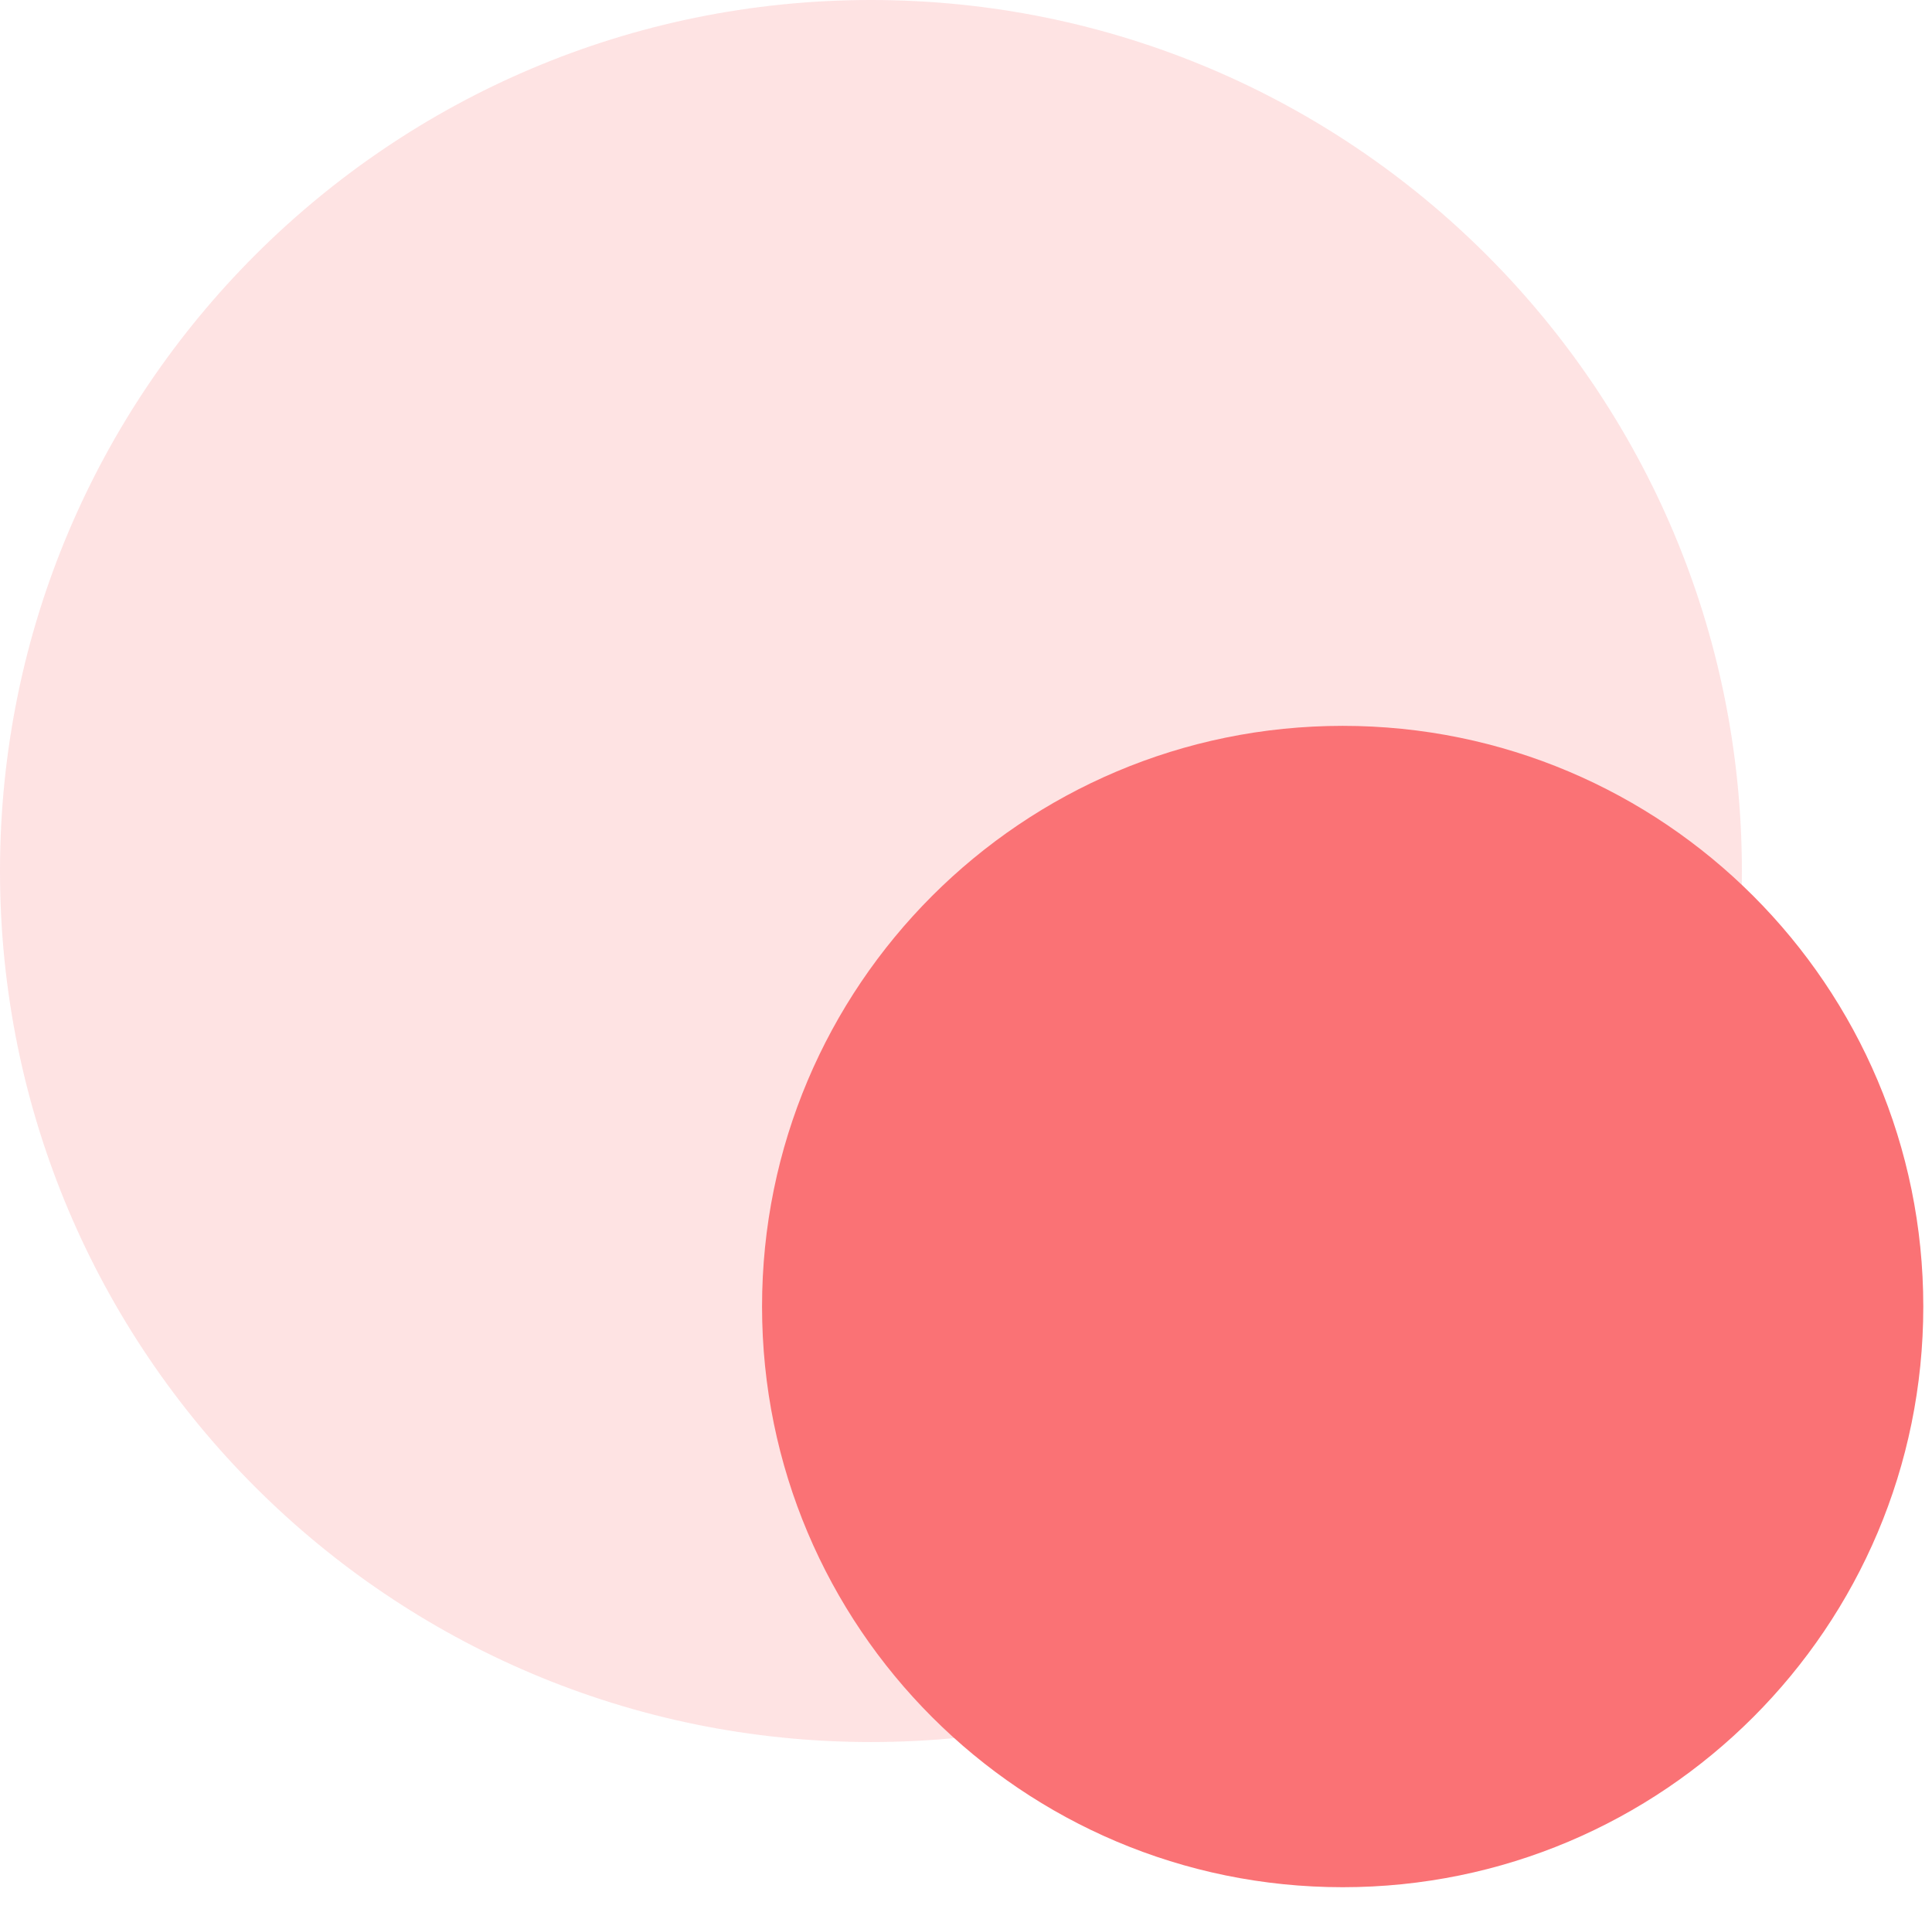
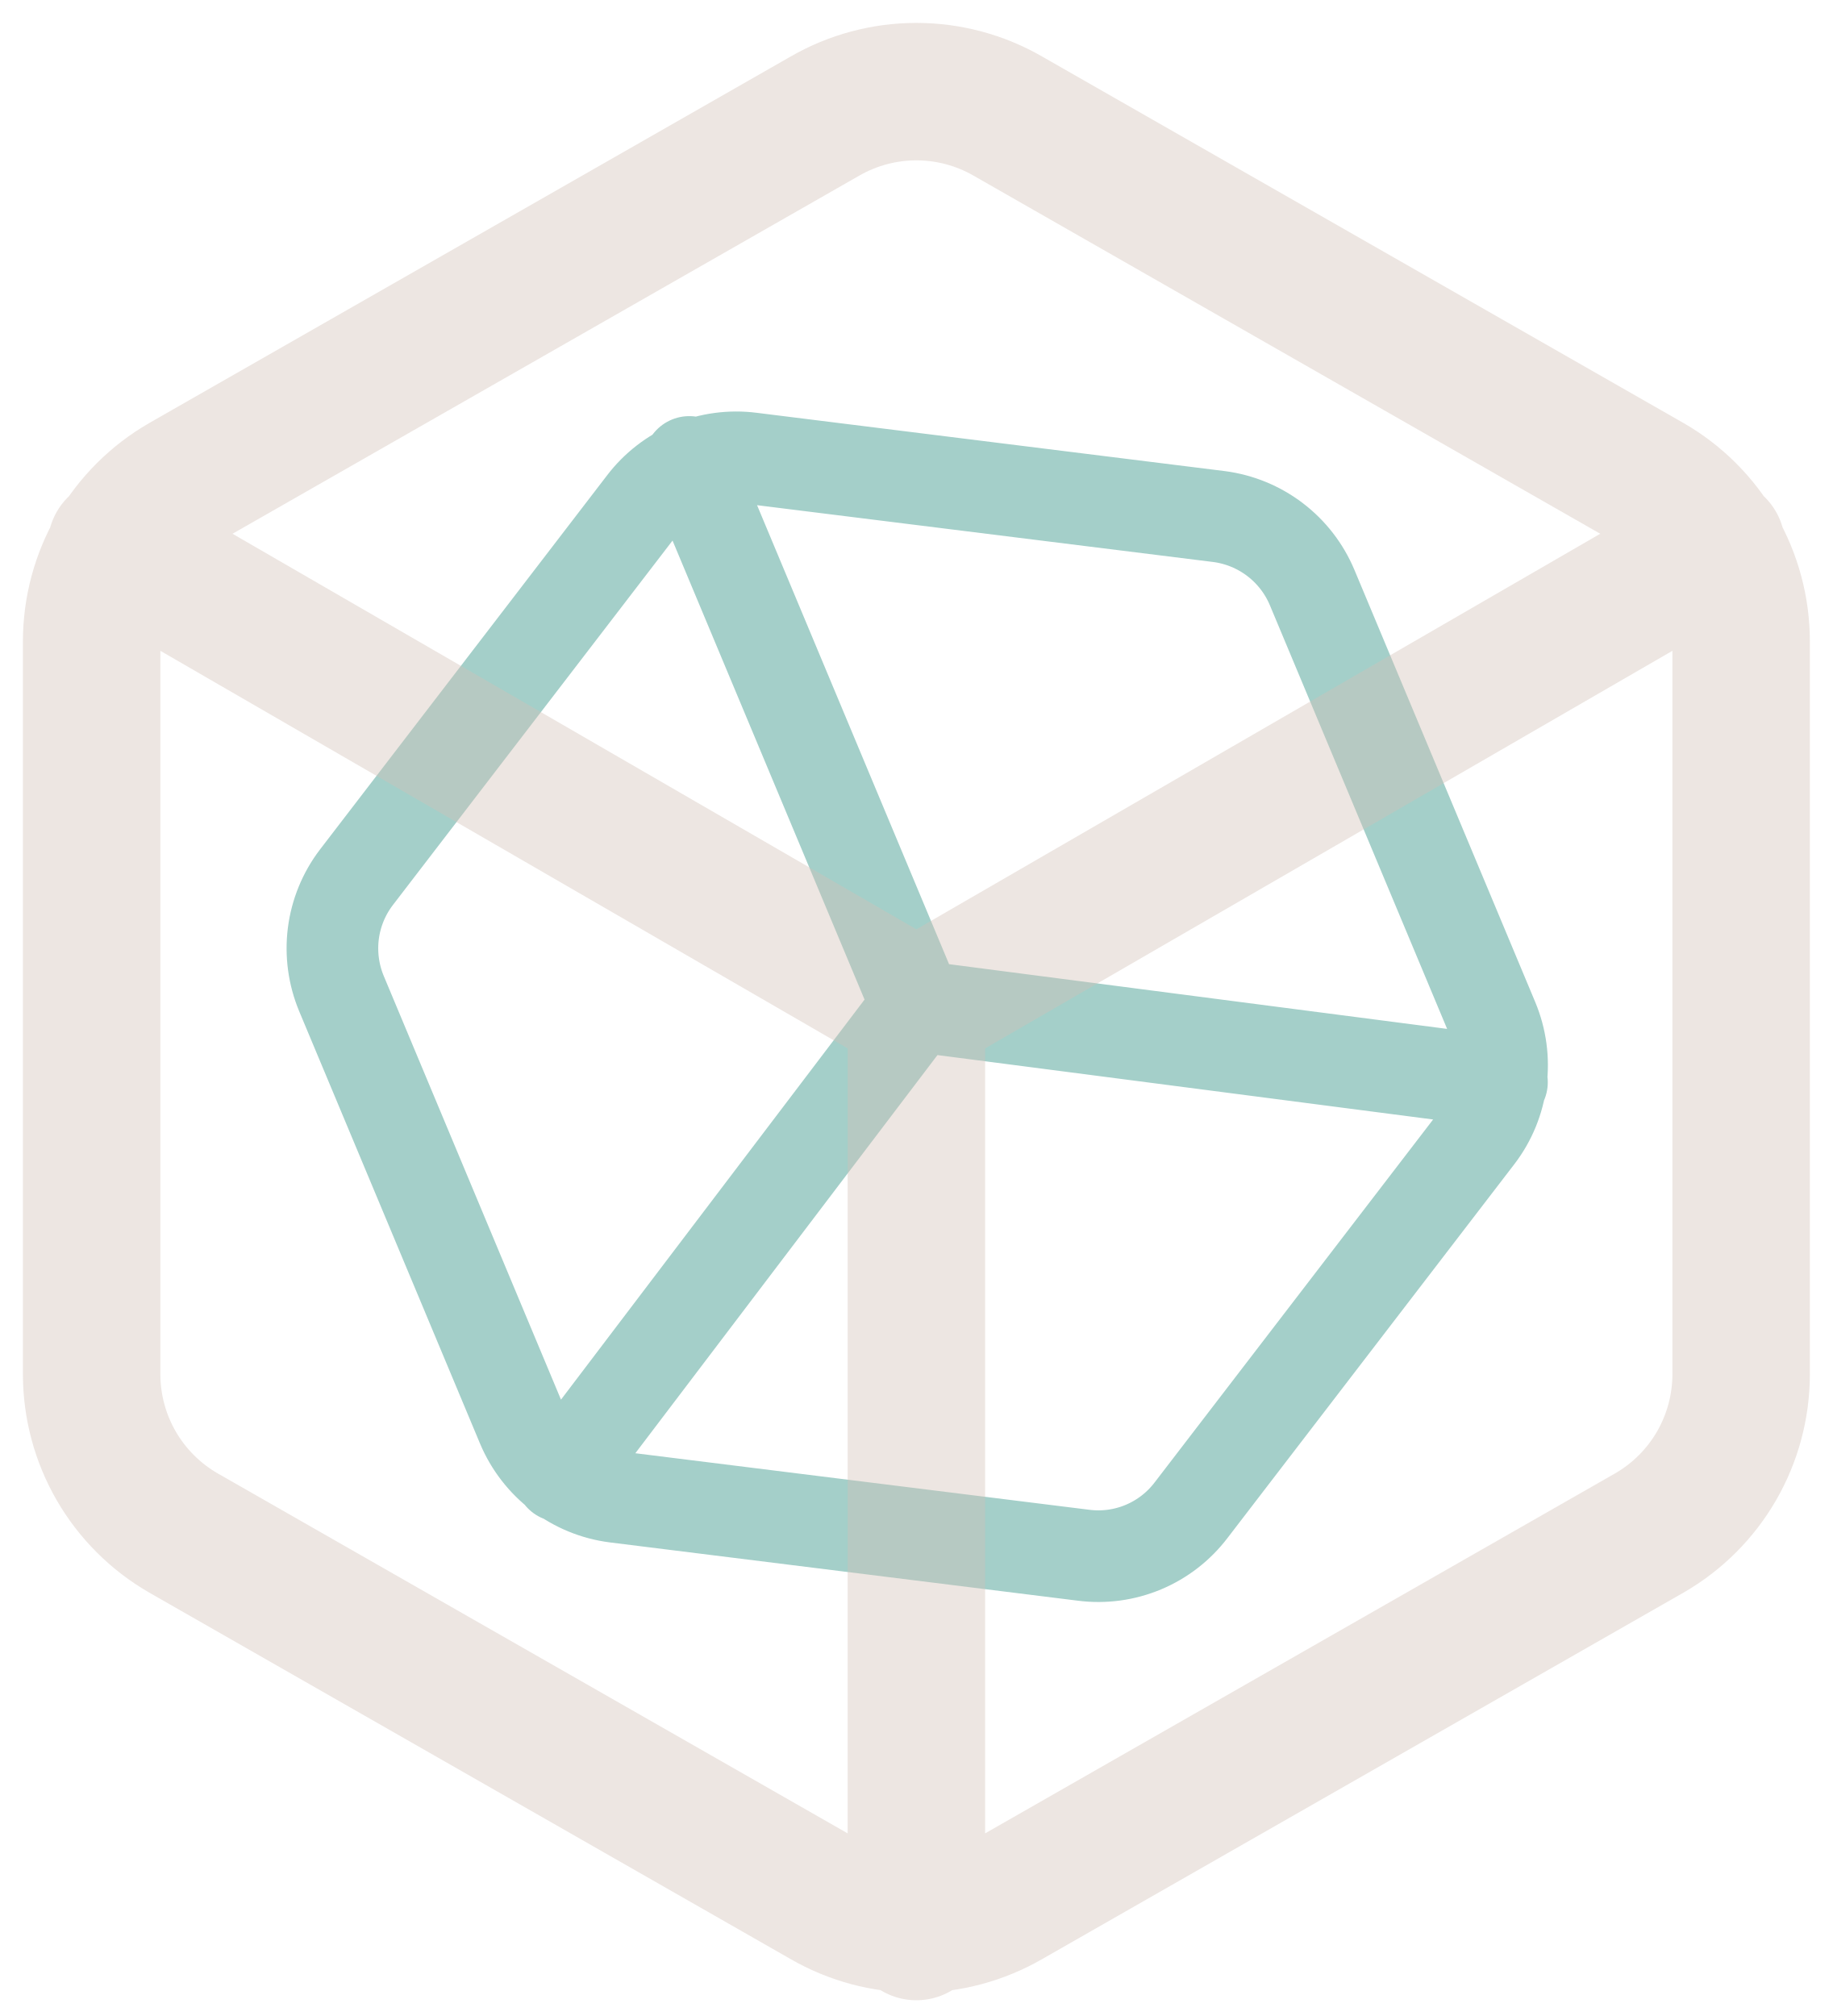
- <svg xmlns="http://www.w3.org/2000/svg" width="83" height="82" viewBox="0 0 83 82" fill="none">
-   <rect opacity="0.2" width="74.832" height="74.832" rx="37.416" fill="#FA7275" />
-   <rect x="32.738" y="31.18" width="49.888" height="49.888" rx="24.944" fill="#FA7275" />
+ <svg xmlns="http://www.w3.org/2000/svg" width="40" height="44" viewBox="0 0 40 44" fill="none">
+   <path d="M32.78 23.62L20.014 21.961L12.232 32.217M15.044 10.082L20.018 21.973M7.452 21.685L11.4 31.123C11.574 31.536 11.853 31.897 12.209 32.169C12.566 32.441 12.987 32.614 13.431 32.671L23.644 33.943C24.088 34.001 24.54 33.94 24.953 33.767C25.366 33.594 25.726 33.315 25.997 32.958L32.262 24.793C32.533 24.437 32.705 24.015 32.762 23.57C32.819 23.126 32.757 22.674 32.585 22.26L28.637 12.823C28.463 12.409 28.184 12.048 27.828 11.777C27.471 11.505 27.05 11.332 26.606 11.274L16.393 10.002C15.949 9.945 15.497 10.006 15.084 10.178C14.671 10.351 14.311 10.63 14.04 10.987L7.775 19.152C7.504 19.509 7.332 19.93 7.275 20.375C7.219 20.82 7.28 21.271 7.452 21.685Z" stroke="#A4CFC9" stroke-width="2" stroke-linecap="round" stroke-linejoin="round" />
+   <path d="M2.54 11.916L20 22.016L37.46 11.916M20 42.156V21.996M38 29.996V13.996C37.999 13.294 37.814 12.605 37.463 11.998C37.112 11.391 36.608 10.887 36 10.536L22 2.536C21.392 2.185 20.702 2 20 2C19.298 2 18.608 2.185 18 2.536L4 10.536C3.393 10.887 2.888 11.391 2.537 11.998C2.186 12.605 2.001 13.294 2 13.996V29.996C2.001 30.697 2.186 31.386 2.537 31.994C2.888 32.601 3.393 33.105 4 33.456L18 41.456C18.608 41.807 19.298 41.992 20 41.992C20.702 41.992 21.392 41.807 22 41.456L36 33.456C36.608 33.105 37.112 32.601 37.463 31.994C37.814 31.386 37.999 30.697 38 29.996Z" stroke="#D2C1B6" stroke-opacity="0.4" stroke-width="3" stroke-linecap="round" stroke-linejoin="round" />
</svg>
